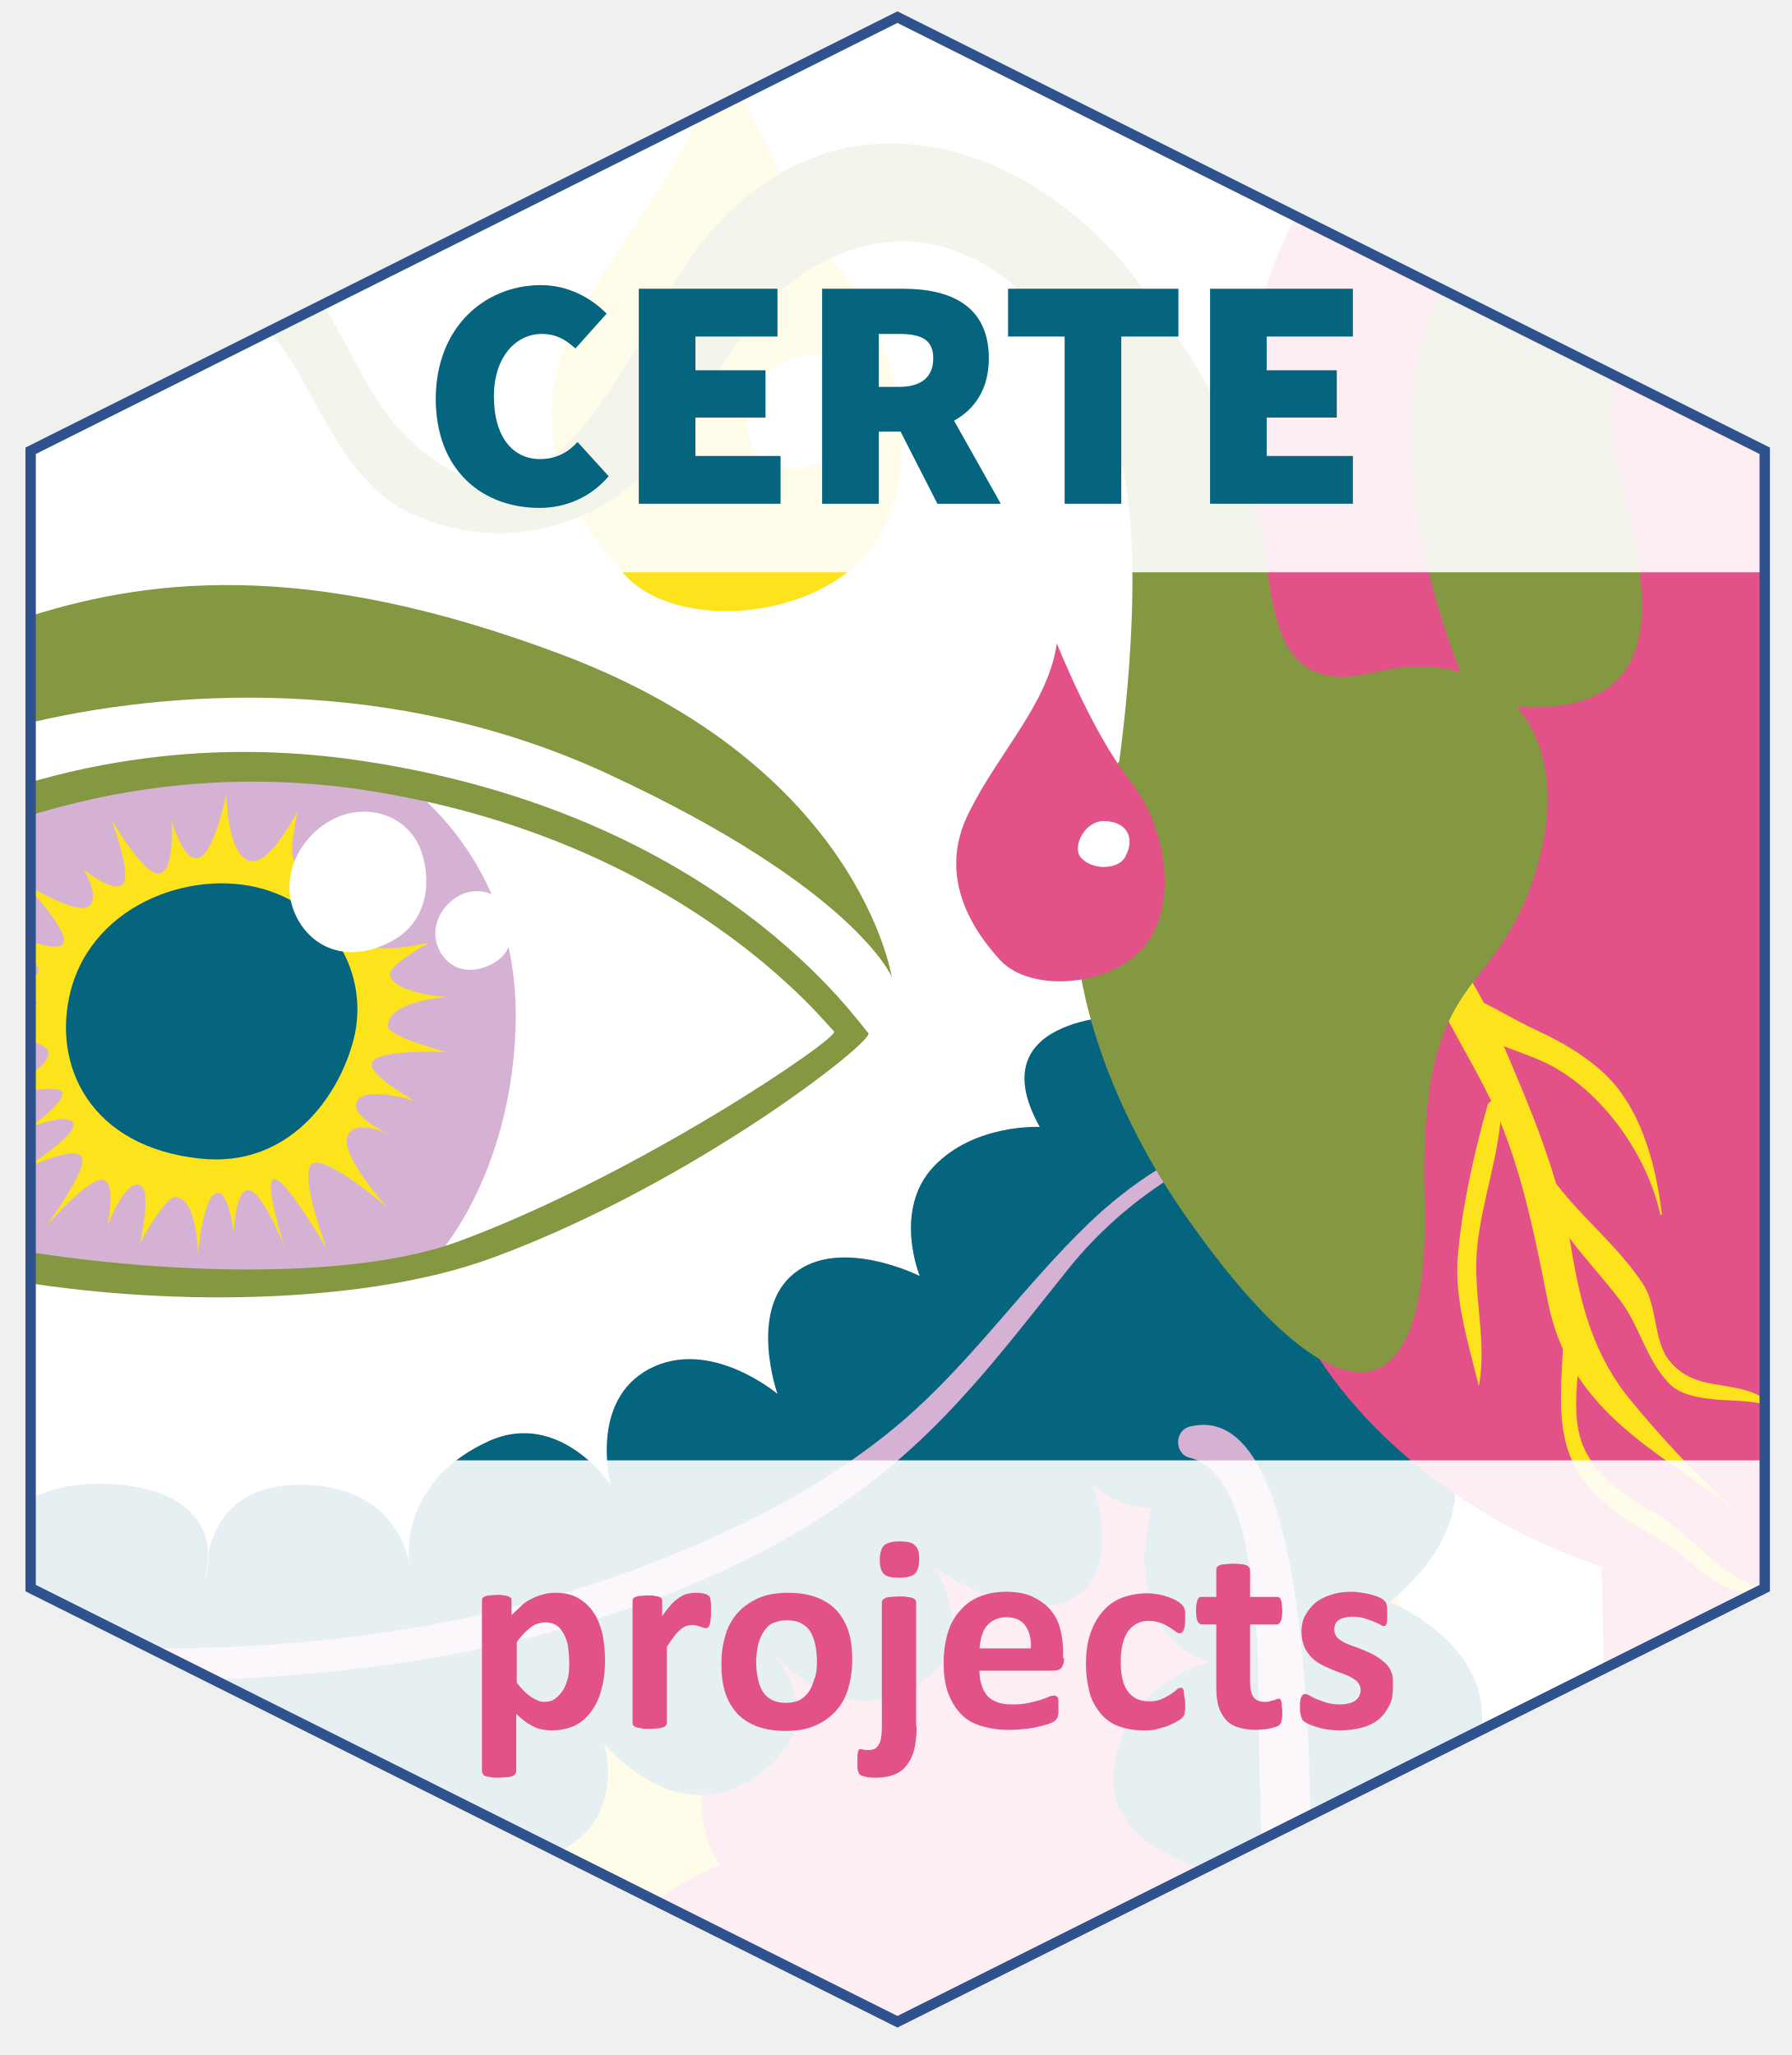
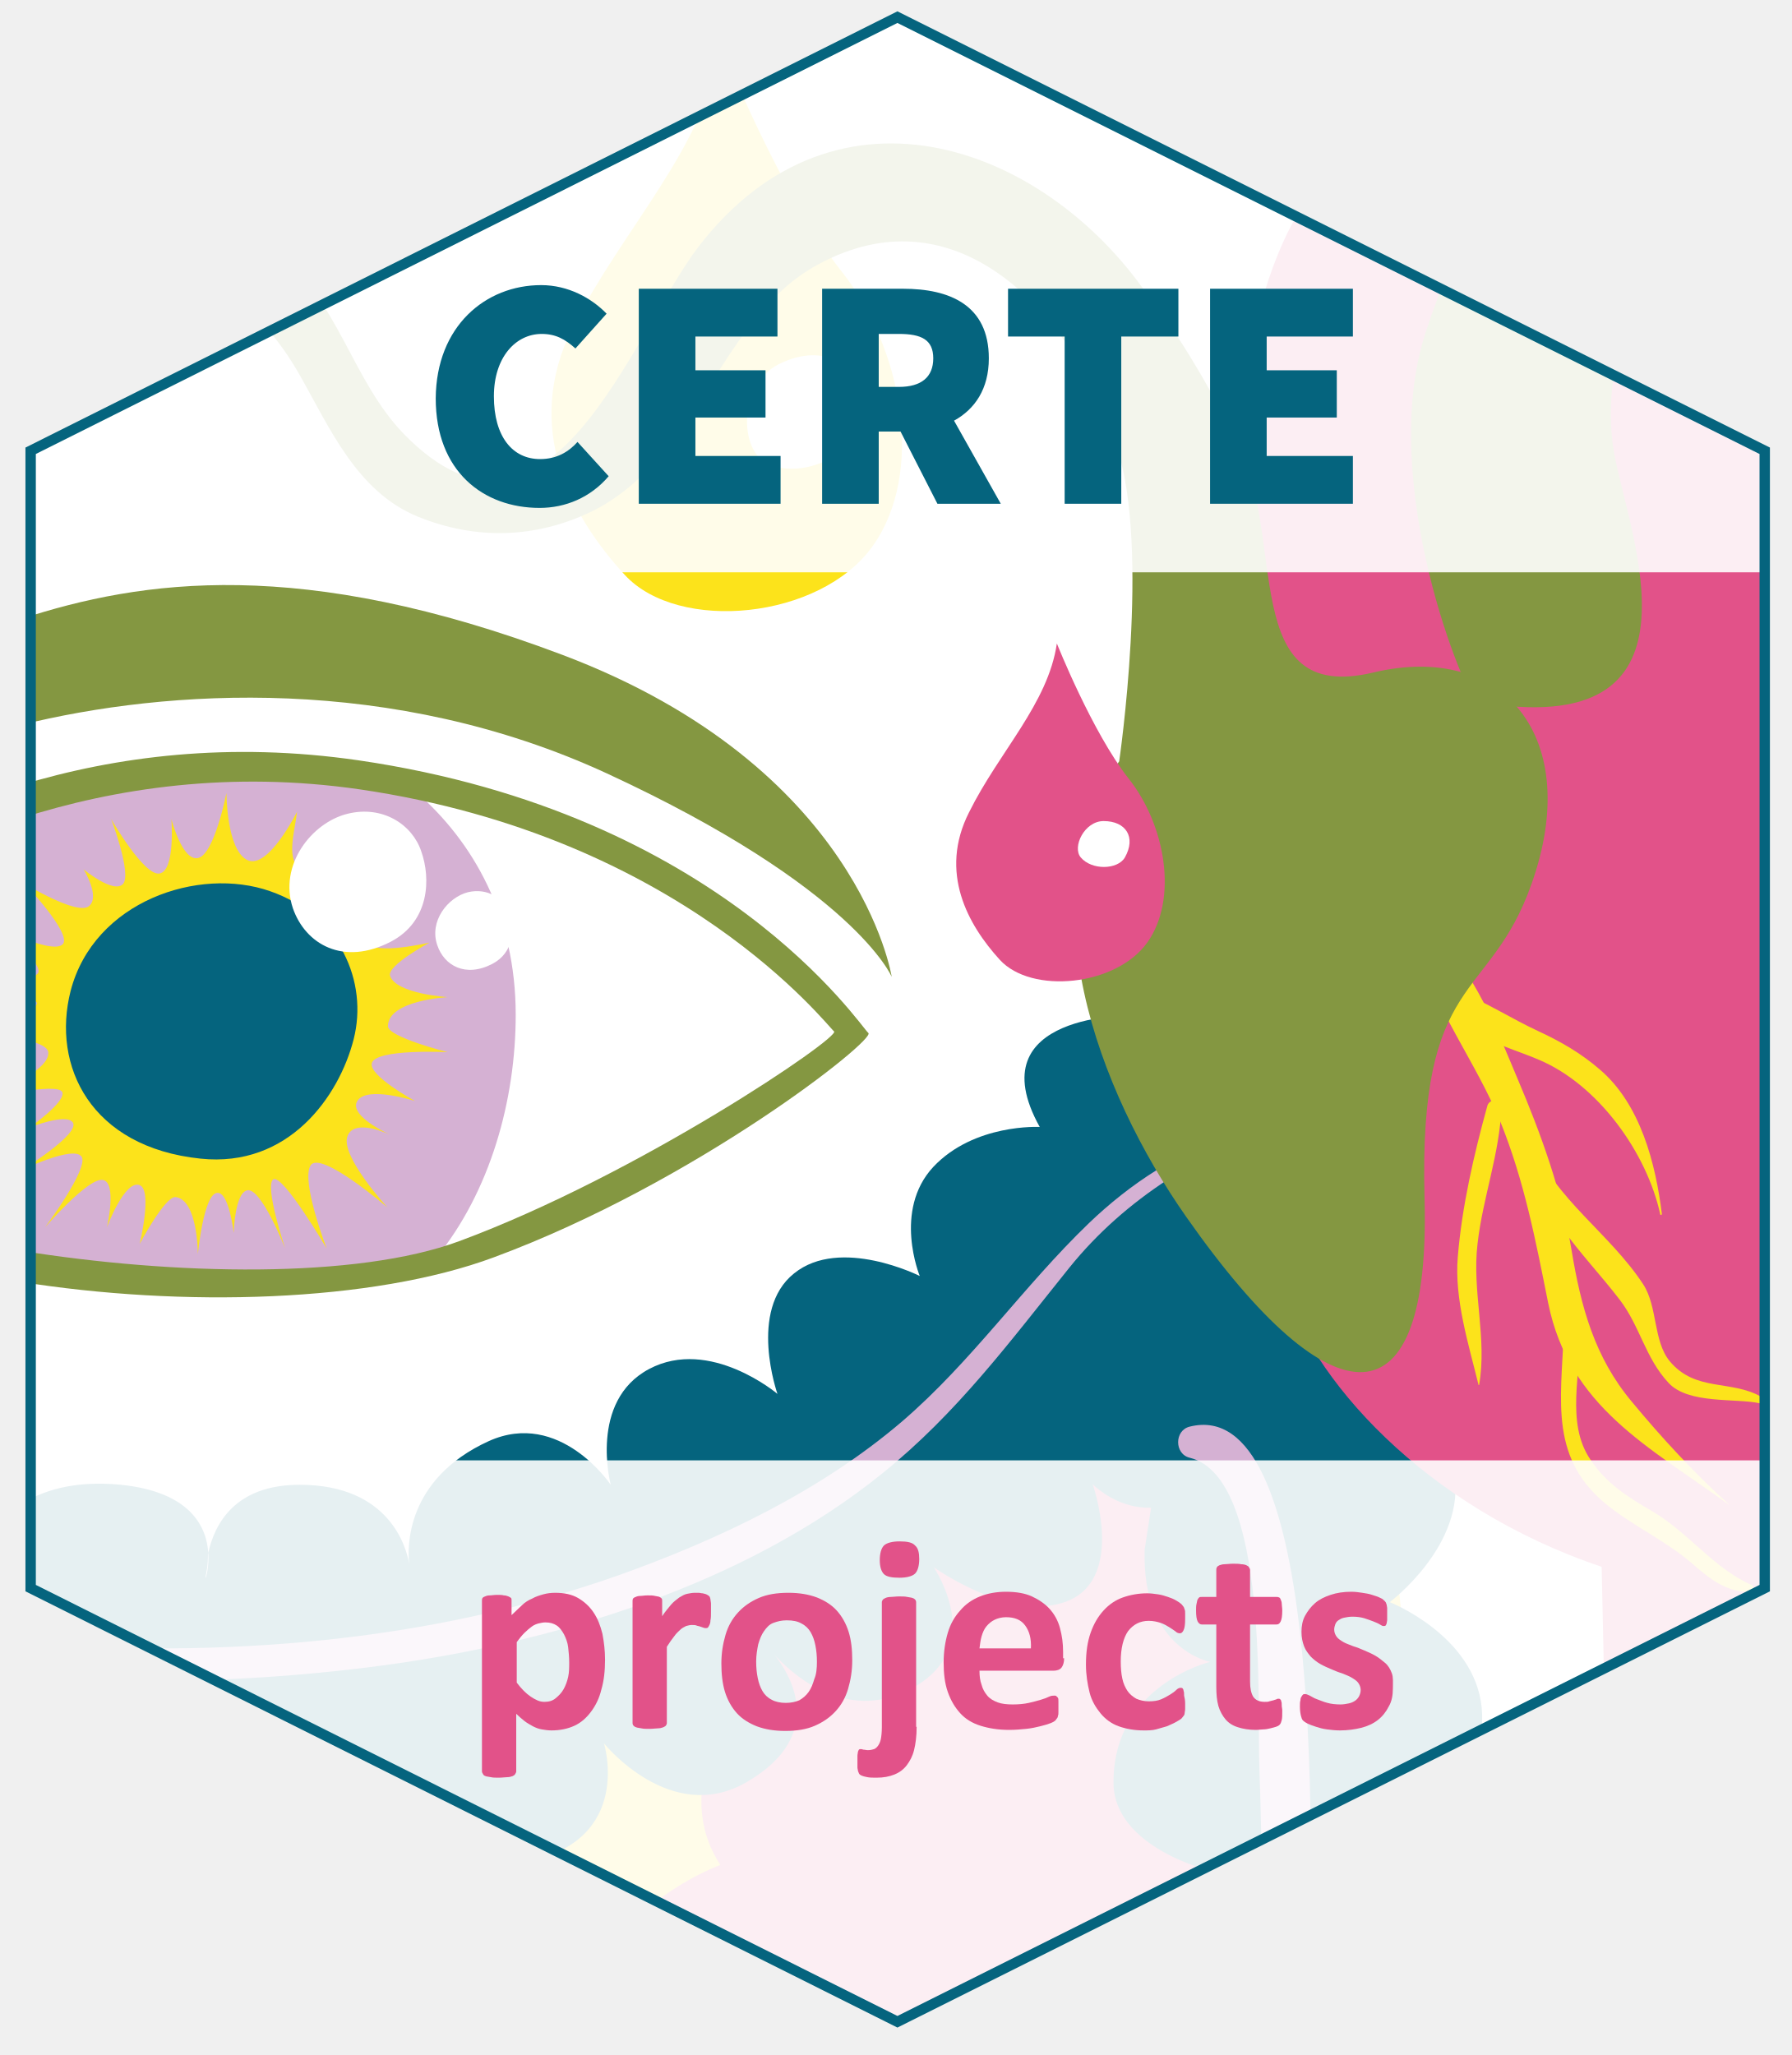
<svg xmlns="http://www.w3.org/2000/svg" xmlns:xlink="http://www.w3.org/1999/xlink" version="1.1" id="Layer_1" x="0px" y="0px" viewBox="0 0 345 395.7" style="enable-background:new 0 0 345 395.7;" xml:space="preserve">
  <style type="text/css">
	.st0{fill:#FFFFFF;}
	.st1{clip-path:url(#SVGID_4_);}
	.st2{clip-path:url(#SVGID_6_);fill:#E25289;}
	.st3{clip-path:url(#SVGID_8_);fill:#E25289;}
	.st4{clip-path:url(#SVGID_10_);fill:#FCE31B;}
	.st5{clip-path:url(#SVGID_12_);fill:#E25289;}
	.st6{clip-path:url(#SVGID_14_);fill:#05647E;}
	.st7{clip-path:url(#SVGID_16_);fill:#05647E;}
	.st8{clip-path:url(#SVGID_18_);fill:#D5B1D3;}
	.st9{clip-path:url(#SVGID_20_);fill:#FCE31B;}
	.st10{clip-path:url(#SVGID_22_);fill:#E25289;}
	.st11{clip-path:url(#SVGID_24_);fill:#FCE31B;}
	.st12{clip-path:url(#SVGID_26_);fill:#FFFFFF;}
	.st13{clip-path:url(#SVGID_28_);fill:#05647E;}
	.st14{clip-path:url(#SVGID_30_);fill:#FFFFFF;}
	.st15{clip-path:url(#SVGID_32_);fill:#FFFFFF;}
	.st16{clip-path:url(#SVGID_34_);fill:#FCE31B;}
	.st17{clip-path:url(#SVGID_36_);fill:#FCE31B;}
	.st18{clip-path:url(#SVGID_38_);fill:#FCE31B;}
	.st19{clip-path:url(#SVGID_40_);fill:#FCE31B;}
	.st20{clip-path:url(#SVGID_42_);fill:#FCE31B;}
	.st21{clip-path:url(#SVGID_44_);fill:#849741;}
	.st22{clip-path:url(#SVGID_46_);fill:#849741;}
	.st23{clip-path:url(#SVGID_48_);fill:#849741;}
	.st24{clip-path:url(#SVGID_50_);fill:#05647E;}
	.st25{clip-path:url(#SVGID_52_);fill:#05647E;}
	.st26{clip-path:url(#SVGID_54_);fill:#05647E;}
	.st27{clip-path:url(#SVGID_56_);fill:#D5B1D3;}
	.st28{clip-path:url(#SVGID_58_);fill:#D5B1D3;}
	.st29{clip-path:url(#SVGID_60_);fill:#849741;}
	.st30{clip-path:url(#SVGID_62_);fill:#E25289;}
	.st31{clip-path:url(#SVGID_64_);fill:#FFFFFF;}
	.st32{opacity:0.9;clip-path:url(#SVGID_66_);fill:#FFFFFF;enable-background:new    ;}
	.st33{opacity:0.9;clip-path:url(#SVGID_68_);fill:#FFFFFF;enable-background:new    ;}
- 	.st34{fill:none;stroke:#2F528F;stroke-width:2;stroke-miterlimit:10;}
+ 	.st34{fill:none;stroke:#05647E;stroke-width:2;stroke-miterlimit:10;}
	.st35{fill:#05647E;}
	.st36{enable-background:new    ;}
	.st37{fill:#E25289;}
</style>
  <g>
    <g>
      <polygon id="SVGID_1_" class="st0" points="172.8,3.3 339.8,86.8 339.8,305.8 172.8,389.3 5.9,305.8 5.9,86.8   " />
    </g>
    <g>
      <defs>
        <polygon id="SVGID_3_" points="172.8,3.3 339.8,86.8 339.8,305.8 172.8,389.3 5.9,305.8 5.9,86.8    " />
      </defs>
      <clipPath id="SVGID_4_">
        <use xlink:href="#SVGID_3_" style="overflow:visible;" />
      </clipPath>
      <g id="logo" class="st1">
        <g>
          <defs>
            <rect id="SVGID_5_" x="3.9" y="14.4" width="337.3" height="386" />
          </defs>
          <clipPath id="SVGID_6_">
            <use xlink:href="#SVGID_5_" style="overflow:visible;" />
          </clipPath>
          <path class="st2" d="M306.1,19.6" />
        </g>
        <g>
          <defs>
            <rect id="SVGID_7_" x="3.9" y="14.4" width="337.3" height="386" />
          </defs>
          <clipPath id="SVGID_8_">
            <use xlink:href="#SVGID_7_" style="overflow:visible;" />
          </clipPath>
          <path class="st3" d="M306.1,19.6c0.7,3.3,5.8,3.2,6.6,0" />
        </g>
        <g>
          <defs>
            <rect id="SVGID_9_" x="3.9" y="14.4" width="337.3" height="386" />
          </defs>
          <clipPath id="SVGID_10_">
            <use xlink:href="#SVGID_9_" style="overflow:visible;" />
          </clipPath>
          <path class="st4" d="M254.3,271.6c-26.4-12.8-106.2,18.5-135.2,26.2C93.7,304.6,49.7,329.2,3.9,328v62.1h266.3      C269.8,344.1,276.1,282.1,254.3,271.6" />
        </g>
        <g>
          <defs>
            <rect id="SVGID_11_" x="3.9" y="14.4" width="337.3" height="386" />
          </defs>
          <clipPath id="SVGID_12_">
            <use xlink:href="#SVGID_11_" style="overflow:visible;" />
          </clipPath>
          <path class="st5" d="M222.7,266.2c-35.1-20.8-96.2-3.3-73.9,52c0,0-22.3,22.3-10.1,40.9c-10.7,4.2-23.1,14-33.5,31.1h8.1h35.2      h94.8C257.4,344.2,253.4,284.4,222.7,266.2" />
        </g>
        <g>
          <defs>
            <rect id="SVGID_13_" x="3.9" y="14.4" width="337.3" height="386" />
          </defs>
          <clipPath id="SVGID_14_">
            <use xlink:href="#SVGID_13_" style="overflow:visible;" />
          </clipPath>
          <path class="st6" d="M272.7,380.7c0,0,15.5-4.4,12.7-16.9s-12.7-16.2-12.7-16.2s14-4.8,12.6-18.8c-1.4-13.9-17.7-20.3-17.7-20.3      s14.8-11.1,12.4-24.9c-2.3-13.8-17.8-14.7-17.8-14.7c5.3-6.9,20.2-9.5-6.1-35.1c-20.6-20-23.3-0.7-30.7,4.4      c-7.4,5.1,0,27.5,0,27.5l-5,32.7C219.8,317.6,233,320,233,320s-18.6,4.4-18.6,23.2c0,12.7,18.9,17.1,18.9,17.1      s-20.3,8-16.7,25.9c0.3,1.4,0.6,2.7,1.1,3.9h66.8C281,382.8,272.7,380.7,272.7,380.7" />
        </g>
        <g>
          <defs>
            <rect id="SVGID_15_" x="3.9" y="14.4" width="337.3" height="386" />
          </defs>
          <clipPath id="SVGID_16_">
            <use xlink:href="#SVGID_15_" style="overflow:visible;" />
          </clipPath>
          <path class="st7" d="M15.6,352c0,0,7.6,30.7,27.7,1.2c0,0,2.9,13.7,18.8,11.1c20.4-3.4,18.7-16.7,18.7-16.7s5.2,14,20.5,10.9      c20.8-4.1,15-22.8,15-22.8s12.8,15.9,27.4,7.5c16.1-9.3,8-21.4,5.4-24.6c-0.4-0.5-0.7-0.8-0.7-0.8s0.3,0.3,0.7,0.8      c2.7,3,13.4,13.5,26.3,6.6c15-8,4.4-23.4,4.4-23.4s15.6,11.1,26.2,6.3c10.6-4.8,4.4-22.3,4.4-22.3s12.9,13.4,27-5.9      s0-34.3,0-34.3s20.8,6.6,27.9-12.4c7.2-19-21.1-56.5-47.1-37.7c0,0-30.3-0.6-18,21.5c0,0-12.6-0.7-20.5,7.7      c-7.8,8.4-2.6,21-2.6,21s-15.3-7.7-24.2-0.5c-8.9,7.1-3.2,23.2-3.2,23.2s-13-11-24.7-4.8s-7.4,22.3-7.4,22.3s-9.8-14.6-23.5-8.4      c-16,7.3-15.7,20.5-15.3,23.7c0.1,0.5,0.1,0.7,0.1,0.7s0-0.3-0.1-0.7c-0.5-3.1-3.7-15.3-21.1-15.3c-12.6,0-16.4,7.7-17.6,13.1      c0.2,2.8-0.5,4.9-0.5,4.9s-0.1-2.1,0.5-4.9c-0.3-4.8-3.2-11.7-16.8-13.1C14.1,285,8,287.1,4,289.7v74.1      C13,361.1,15.6,352,15.6,352" />
        </g>
        <g>
          <defs>
            <rect id="SVGID_17_" x="3.9" y="14.4" width="337.3" height="386" />
          </defs>
          <clipPath id="SVGID_18_">
            <use xlink:href="#SVGID_17_" style="overflow:visible;" />
          </clipPath>
          <path class="st8" d="M32.8,248.1c3.3,0.2,6.6,0.4,9.8,0.6c9.2,0.2,18.2-0.9,27.2-2.3c1.6-1,3.4-1.6,5.4-1.6c0.1,0,0.2,0,0.3,0      c0.1,0,0.1,0,0.1,0c0.5-0.1,1.1-0.3,1.6-0.5c1.3-0.5,2.6-1,4-1.4c0.9-0.3,1.8-0.5,2.7-0.6c10.5-12.8,15.4-30.5,15.4-46.9      c0-18.9-8.1-33.3-19.3-43c-13.1-2-26.3-4-39.6-3.8c-10.1,0.2-19.9,1.6-29.8,3.7c-2,0.4-4.4,0.7-6.8,1v91      c2.9,0.1,5.7,0.3,8.5,0.8C19.2,246.4,25.9,247.6,32.8,248.1" />
        </g>
        <g>
          <defs>
            <rect id="SVGID_19_" x="3.9" y="14.4" width="337.3" height="386" />
          </defs>
          <clipPath id="SVGID_20_">
            <use xlink:href="#SVGID_19_" style="overflow:visible;" />
          </clipPath>
          <path class="st9" d="M12,210.3c0.7,1.9-6.3,6.8-6.3,6.8s7-2.8,8.3-1c1.6,2.2-9.8,9.2-9.8,9.2s9.9-4.8,11.5-2.6      c1.5,2.2-7,13.6-7,13.6s8.3-9.6,11.1-9.1s0.8,9.1,0.8,9.1s3.4-9.2,6.3-8.1c2.5,1,0,11.3,0,11.3s4.9-9.2,6.9-9      c4.3,0.5,4.3,11,4.3,11s1.1-11.6,3.7-11.8c2.3-0.3,3.2,7.7,3.2,7.7s0.2-7.7,2.6-8.2c2.7-0.6,7.3,11.2,7.3,11.2s-4-12-2.3-13.3      c1.8-1.2,10.3,13.3,10.3,13.3s-5-13-3.1-16s14.8,8.1,14.8,8.1s-9.1-9.9-7.7-13.7c1.1-3.1,6.3-1.2,8.2-0.3c-2.1-1-7.8-4-6.3-6.5      c1.8-3,11.1,0,11.1,0s-9-4.9-8.3-7.3c0.8-2.8,14.6-2.1,14.6-2.1s-11.5-2.9-11.5-5c0-5,11.5-5.6,11.5-5.6s-9.9-0.6-11.1-4.1      c-0.6-2,7.6-6.4,7.6-6.4S72,184,71,181.5c-1.4-3.6,7.6-16.1,7.6-16.1s-7.7,8-11.7,6.6c-3.9-1.3,1.1-15.7,1.1-15.7      s-6.5,13.1-9.8,11.3s-1.5-7.1-1-11.3c0,0-5.6,11.3-9.6,9.3s-4-12.9-4-12.9s-2.3,11.7-5.4,12.5c-3.1,0.8-5.2-7.5-5.2-7.5      s0.8,10-2.3,10.5c-3,0.5-9.3-10.5-9.3-10.5s4,10.5,2.3,12.5c-1.8,2-7.6-2.8-7.6-2.8s3.3,5.3,1,7.1s-12.3-4.3-12.3-4.3      s9.1,9.6,7.3,11.6c-1.1,1.2-5.2-0.1-8.1-1.3v1.6c1.8,1.9,3.7,4.1,3.4,5.1c-0.2,0.7-1.7,1.1-3.4,1.5v2.7c1.7,0.6,3.1,1.3,3.1,1.8      c-0.1,0.7-1.4,1.5-3.1,2.2v4.6c2.9,0.6,5.3,1.5,5.3,2.7c0.1,1.8-2.4,3.7-5.3,5.3v2.2C7.9,209.6,11.6,209.3,12,210.3" />
        </g>
        <g>
          <defs>
            <rect id="SVGID_21_" x="3.9" y="14.4" width="337.3" height="386" />
          </defs>
          <clipPath id="SVGID_22_">
            <use xlink:href="#SVGID_21_" style="overflow:visible;" />
          </clipPath>
          <path class="st10" d="M237.3,19.2c4.2,7.6,7.9,15.3,12.2,22.6c-13.4,23.9-10.7,58.9-10.7,58.9c7.4,62.8,43,69.4,43,69.4      c2.9,28.4-35,76.3-35,76.3c5.3,18.9,27.4,43.8,61.6,55.3c0.3,13.8,1.1,49.4,1.5,88.4h31.2V60.6C330.7,38.3,308.2,20.5,286,20" />
        </g>
        <g>
          <defs>
            <rect id="SVGID_23_" x="3.9" y="14.4" width="337.3" height="386" />
          </defs>
          <clipPath id="SVGID_24_">
            <use xlink:href="#SVGID_23_" style="overflow:visible;" />
          </clipPath>
          <path class="st11" d="M138.8,8.6c0,0,11.3,28.6,23.2,43.6s16.1,38.9,6,53s-37.4,16.7-47.7,5.5s-19.8-28.3-10-47.7      C120.2,43.6,135.9,28.2,138.8,8.6" />
        </g>
        <g>
          <defs>
            <rect id="SVGID_25_" x="3.9" y="14.4" width="337.3" height="386" />
          </defs>
          <clipPath id="SVGID_26_">
            <use xlink:href="#SVGID_25_" style="overflow:visible;" />
          </clipPath>
          <path class="st12" d="M150,70.1c-7.8,3.9-7.8,16.6-2.2,19.2c7,3.2,17.4-2.1,17.9-8.6C166.4,70.1,158.9,65.7,150,70.1" />
        </g>
        <g>
          <defs>
            <rect id="SVGID_27_" x="3.9" y="14.4" width="337.3" height="386" />
          </defs>
          <clipPath id="SVGID_28_">
            <use xlink:href="#SVGID_27_" style="overflow:visible;" />
          </clipPath>
          <path class="st13" d="M52,171.6c-13.7-4.8-33.9,1.9-38.4,19.2c-3.7,14.5,3.9,30.1,25,32.3c17,1.8,26.7-12,29.5-23      C70.9,189.1,65.5,176.3,52,171.6" />
        </g>
        <g>
          <defs>
            <rect id="SVGID_29_" x="3.9" y="14.4" width="337.3" height="386" />
          </defs>
          <clipPath id="SVGID_30_">
            <use xlink:href="#SVGID_29_" style="overflow:visible;" />
          </clipPath>
          <path class="st14" d="M66.9,156.7c-6.9,1.7-13.3,9.9-10.5,18.2c2.4,6.9,9.7,11.2,18.9,6.4c7.4-3.9,7.7-12.1,5.8-17.4      C79.4,158.8,73.7,155,66.9,156.7" />
        </g>
        <g>
          <defs>
            <rect id="SVGID_31_" x="3.9" y="14.4" width="337.3" height="386" />
          </defs>
          <clipPath id="SVGID_32_">
            <use xlink:href="#SVGID_31_" style="overflow:visible;" />
          </clipPath>
          <path class="st15" d="M90.1,171.8c-3.9,1-7.5,5.6-5.9,10.2c1.3,3.9,5.4,6.3,10.6,3.6c4.2-2.2,4.3-6.8,3.3-9.7      C97,173,93.9,170.9,90.1,171.8" />
        </g>
        <g>
          <defs>
            <rect id="SVGID_33_" x="3.9" y="14.4" width="337.3" height="386" />
          </defs>
          <clipPath id="SVGID_34_">
            <use xlink:href="#SVGID_33_" style="overflow:visible;" />
          </clipPath>
          <path class="st16" d="M332.8,289.6c-6.7-6.1-12.8-12.7-18.6-19.7c-7.2-8.6-9.8-18.3-11.6-29.2c-1.9-11.4-5.9-22.4-10.4-33      c-3.9-9.2-8.3-21-16.1-27.6c-1.5-1.3-3.6,0.2-3.1,2c2.9,11.8,11.3,22.5,15.9,33.9c4.6,11.4,6.8,22.9,9.2,34.9      c4.1,20.1,19.5,27.7,34.6,38.7C332.8,289.8,332.9,289.7,332.8,289.6" />
        </g>
        <g>
          <defs>
            <rect id="SVGID_35_" x="3.9" y="14.4" width="337.3" height="386" />
          </defs>
          <clipPath id="SVGID_36_">
            <use xlink:href="#SVGID_35_" style="overflow:visible;" />
          </clipPath>
          <path class="st17" d="M320,233.8c-1.2-9.7-4.1-21.2-12-27.9c-3.6-3.1-7.4-5.3-11.7-7.3c-5.2-2.4-10.1-5.6-15.4-7.7      c-1.8-0.7-3.4,1-2.4,2.7c3.5,6.1,11.9,7.9,17.9,10.5c11.3,4.8,20.7,17.8,23.3,29.8C319.7,234,320,233.9,320,233.8" />
        </g>
        <g>
          <defs>
            <rect id="SVGID_37_" x="3.9" y="14.4" width="337.3" height="386" />
          </defs>
          <clipPath id="SVGID_38_">
            <use xlink:href="#SVGID_37_" style="overflow:visible;" />
          </clipPath>
          <path class="st18" d="M294.5,220c0.4,12.5,10.3,21,17.4,30.3c3.9,5.1,4.9,11.2,9.4,16c3.8,4.1,12.9,2.9,17.5,3.9      c0.7,0.2,1.1-0.9,0.4-1.2c-5.9-3.4-12.7-0.9-17.7-6.9c-3.2-3.9-2.3-10.5-5.1-14.8c-6.5-9.9-16.8-16.2-21.5-27.4      C294.8,219.7,294.5,219.8,294.5,220" />
        </g>
        <g>
          <defs>
            <rect id="SVGID_39_" x="3.9" y="14.4" width="337.3" height="386" />
          </defs>
          <clipPath id="SVGID_40_">
            <use xlink:href="#SVGID_39_" style="overflow:visible;" />
          </clipPath>
          <path class="st19" d="M301.1,256.5c-0.5,13.4-2.9,24.7,9,33.8c5.2,4,11,6.6,16,11c3.2,2.8,6.6,5.4,10.9,5.2c0.7,0,0.9-1,0.3-1.3      c-7.2-3.1-12.1-10-19-14.1c-4.8-2.8-9-5.4-12.1-10.1c-4.8-7.1-1.7-16.8-2-24.7C304.1,254.3,301.2,254.6,301.1,256.5" />
        </g>
        <g>
          <defs>
            <rect id="SVGID_41_" x="3.9" y="14.4" width="337.3" height="386" />
          </defs>
          <clipPath id="SVGID_42_">
            <use xlink:href="#SVGID_41_" style="overflow:visible;" />
          </clipPath>
          <path class="st20" d="M284.8,266.7c1.6-9-1.4-18-0.3-27.2c1-8.9,4.3-17.4,4.6-26.4c0.1-1.6-2.3-1.6-2.7-0.2      c-2.6,9.4-4.9,19.4-5.7,29.1c-0.7,8.1,2.1,16.9,4,24.7C284.7,266.7,284.8,266.7,284.8,266.7" />
        </g>
        <g>
          <defs>
            <rect id="SVGID_43_" x="3.9" y="14.4" width="337.3" height="386" />
          </defs>
          <clipPath id="SVGID_44_">
            <use xlink:href="#SVGID_43_" style="overflow:visible;" />
          </clipPath>
          <path class="st21" d="M341.1-22.3c-2.5,1.9-8,5.9-11.4,9C309.1,5.4,286.8,26.4,274.5,64c-9.5,29.1,8,70.8,9.8,71.1      c46.3,8.2,29.3-32.1,26.5-47.9c-4.1-23.4,12.6-52.7,30.3-72.9v-33.7L341.1-22.3z" />
        </g>
        <g>
          <defs>
            <rect id="SVGID_45_" x="3.9" y="14.4" width="337.3" height="386" />
          </defs>
          <clipPath id="SVGID_46_">
            <use xlink:href="#SVGID_45_" style="overflow:visible;" />
          </clipPath>
          <path class="st22" d="M116.8,148.9c47.8,22.1,54.9,39.2,54.9,39.2s-6.2-40.4-63.4-62c-50.3-19-81-14.5-104.3-6.9v20.4      C32.3,132.6,75.6,129.9,116.8,148.9" />
        </g>
        <g>
          <defs>
            <rect id="SVGID_47_" x="3.9" y="14.4" width="337.3" height="386" />
          </defs>
          <clipPath id="SVGID_48_">
            <use xlink:href="#SVGID_47_" style="overflow:visible;" />
          </clipPath>
          <path class="st23" d="M95.1,242.1c38.9-14.4,73.7-42,72.1-43.2c-1.5-1.2-28.3-42.3-98.2-52.5c-24.8-3.6-46.6-0.8-65.1,4.8v6.4      c18.4-5.9,40.6-9.2,65.4-5.6c62.1,9.1,90,45.6,91.3,46.6c1.3,1.1-37.6,27.6-72.2,40.4c-19.7,7.3-54.9,6.6-84.6,1.8v6      C35,251.8,71.7,250.8,95.1,242.1" />
        </g>
        <g>
          <defs>
            <rect id="SVGID_49_" x="3.9" y="14.4" width="337.3" height="386" />
          </defs>
          <clipPath id="SVGID_50_">
            <use xlink:href="#SVGID_49_" style="overflow:visible;" />
          </clipPath>
          <path class="st24" d="M39.5,303.7c0,0,0.7-2.1,0.5-4.9C39.4,301.6,39.5,303.7,39.5,303.7" />
        </g>
        <g>
          <defs>
            <rect id="SVGID_51_" x="3.9" y="14.4" width="337.3" height="386" />
          </defs>
          <clipPath id="SVGID_52_">
            <use xlink:href="#SVGID_51_" style="overflow:visible;" />
          </clipPath>
          <path class="st25" d="M149.1,318.6c-0.4-0.5-0.7-0.8-0.7-0.8S148.6,318.1,149.1,318.6" />
        </g>
        <g>
          <defs>
            <rect id="SVGID_53_" x="3.9" y="14.4" width="337.3" height="386" />
          </defs>
          <clipPath id="SVGID_54_">
            <use xlink:href="#SVGID_53_" style="overflow:visible;" />
          </clipPath>
          <path class="st26" d="M78.8,301.1c0,0.5,0.1,0.7,0.1,0.7S78.9,301.6,78.8,301.1" />
        </g>
        <g>
          <defs>
            <rect id="SVGID_55_" x="3.9" y="14.4" width="337.3" height="386" />
          </defs>
          <clipPath id="SVGID_56_">
            <use xlink:href="#SVGID_55_" style="overflow:visible;" />
          </clipPath>
          <path class="st27" d="M73.6,320.7c33.4-4.5,69.7-15.5,96.3-37c14.4-11.6,24.5-25.3,36-39.6c5.4-6.7,11.8-12.3,19-17      c14.7-9.7,24.9-2.6,35.4,8.3c1.7,1.8,4.1-0.5,3.2-2.5c-12.3-26.1-38.6-12-53.8,2.6c-12.7,12.2-22.5,26.6-36,38.2      c-15.8,13.5-35.4,22.8-54.8,29.7c-36.7,12.9-76.2,15.9-114.9,13v6.5C27.1,324.4,50.4,323.8,73.6,320.7" />
        </g>
        <g>
          <defs>
            <rect id="SVGID_57_" x="3.9" y="14.4" width="337.3" height="386" />
          </defs>
          <clipPath id="SVGID_58_">
            <use xlink:href="#SVGID_57_" style="overflow:visible;" />
          </clipPath>
          <path class="st28" d="M229.1,274.7c-3,0.7-3,5.3,0,6c15.4,3.8,12.9,48.2,13.4,59.9c0.6,16.5,0.6,33,0.4,49.5h8.9      C253.4,347.2,253.7,268.6,229.1,274.7" />
        </g>
        <g>
          <defs>
            <rect id="SVGID_59_" x="3.9" y="14.4" width="337.3" height="386" />
          </defs>
          <clipPath id="SVGID_60_">
            <use xlink:href="#SVGID_59_" style="overflow:visible;" />
          </clipPath>
          <path class="st29" d="M57.7,72.2c5.8,10.2,11,22.5,22.8,27.3c11.1,4.5,22.6,4.2,33.4-1c20.4-10,24.5-37,43.3-47.4      c24.2-13.4,45.1,4.2,56.1,29.4c0.5,1.9,1.1,3.8,1.8,5.8c6.4,19.4,0.4,60.3,0.4,60.3c-18.3,25.9-4,63.6,12.9,87.7      c28.4,40.5,47.1,40.4,45.9-3.5c-1.2-43.7,12.5-37.6,20.6-60.6c10-28.1-5.3-46.7-30.5-40.7c-26.1,6.2-16.5-25.8-26.2-44.6      c-6.7-13-12.1-21.6-16.3-26.7c-19.6-29.9-60.6-45.5-87.4-10.7c-12.8,16.7-28.7,64.9-56.8,36c-10-10.4-12.4-25.4-24.3-34.8      c-10.8-8.5-27.8-9.2-39.9-3.5C10.1,46.8,7,48.7,4,50.8v23.1C22.3,56.3,41.3,43.5,57.7,72.2" />
        </g>
        <g>
          <defs>
            <rect id="SVGID_61_" x="3.9" y="14.4" width="337.3" height="386" />
          </defs>
          <clipPath id="SVGID_62_">
            <use xlink:href="#SVGID_61_" style="overflow:visible;" />
          </clipPath>
          <path class="st30" d="M203.5,123.9c0,0,6.8,17.1,13.8,26c7.1,8.9,9.6,23.2,3.6,31.6c-6,8.4-22.3,10-28.4,3.3      c-6.1-6.7-11.8-16.8-5.9-28.4C192.4,144.7,201.8,135.5,203.5,123.9" />
        </g>
        <g>
          <defs>
            <rect id="SVGID_63_" x="3.9" y="14.4" width="337.3" height="386" />
          </defs>
          <clipPath id="SVGID_64_">
            <use xlink:href="#SVGID_63_" style="overflow:visible;" />
          </clipPath>
          <path class="st31" d="M212.5,158.1c-3.7,0-6.1,5-4.4,7c2.1,2.5,7.1,2.4,8.5,0C218.8,161.2,216.8,158.1,212.5,158.1" />
        </g>
      </g>
    </g>
    <g>
      <defs>
        <polygon id="SVGID_65_" points="172.8,3.3 339.8,86.8 339.8,305.8 172.8,389.3 5.9,305.8 5.9,86.8    " />
      </defs>
      <clipPath id="SVGID_66_">
        <use xlink:href="#SVGID_65_" style="overflow:visible;" />
      </clipPath>
      <rect id="lower_opac" x="-0.6" y="281.2" class="st32" width="356" height="124.3" />
    </g>
    <g>
      <defs>
        <polygon id="SVGID_67_" points="172.8,3.3 339.8,86.8 339.8,305.8 172.8,389.3 5.9,305.8 5.9,86.8    " />
      </defs>
      <clipPath id="SVGID_68_">
        <use xlink:href="#SVGID_67_" style="overflow:visible;" />
      </clipPath>
      <rect id="upper_opac" x="-4.3" y="-14.1" class="st33" width="356" height="124.3" />
    </g>
    <g>
      <polygon id="SVGID_2_" class="st34" points="172.8,3.3 339.8,86.8 339.8,305.8 172.8,389.3 5.9,305.8 5.9,86.8   " />
    </g>
  </g>
  <g id="Certe">
    <path class="st35" d="M104.2,54.9c5.2,0,9.7,2.5,12.6,5.5l-6,6.7c-2-1.8-3.8-2.8-6.5-2.8c-5,0-9.2,4.5-9.2,12   c0,7.8,3.6,12.1,8.9,12.1c3.2,0,5.5-1.4,7.2-3.3l6,6.6c-3.5,4.1-8.3,6.1-13.3,6.1c-10.8,0-20-7-20-21.1   C84,62.8,93.5,54.9,104.2,54.9" />
    <polygon class="st35" points="123,55.6 149.7,55.6 149.7,64.8 133.9,64.8 133.9,71.3 147.4,71.3 147.4,80.4 133.9,80.4 133.9,87.8    150.3,87.8 150.3,97 123,97  " />
    <path class="st35" d="M180.5,97l-7.1-13.9h-4.2V97h-10.9V55.6h15.6c8.9,0,16.5,3.1,16.5,13.4c0,5.9-2.7,9.8-6.7,12l9,16H180.5z    M169.2,74.5h3.9c4.3,0,6.6-1.9,6.6-5.5s-2.3-4.7-6.6-4.7h-3.9V74.5z" />
    <polygon class="st35" points="205,64.8 194.1,64.8 194.1,55.6 226.9,55.6 226.9,64.8 215.9,64.8 215.9,97 205,97  " />
    <polygon class="st35" points="233,55.6 260.5,55.6 260.5,64.8 243.9,64.8 243.9,71.3 257.4,71.3 257.4,80.4 243.9,80.4 243.9,87.8    260.5,87.8 260.5,97 233,97  " />
  </g>
  <g class="st36">
    <path class="st37" d="M116.5,319.6c0,2.1-0.2,4-0.7,5.7c-0.4,1.7-1.1,3.1-2,4.3c-0.9,1.2-1.9,2.1-3.2,2.7c-1.3,0.6-2.8,0.9-4.4,0.9   c-0.7,0-1.3-0.1-1.9-0.2c-0.6-0.1-1.1-0.3-1.7-0.6c-0.5-0.3-1.1-0.6-1.6-1s-1.1-0.9-1.6-1.4v11.1c0,0.2-0.1,0.3-0.2,0.5   s-0.3,0.3-0.5,0.4c-0.3,0.1-0.6,0.2-1,0.2s-1,0.1-1.6,0.1c-0.7,0-1.2,0-1.6-0.1s-0.8-0.1-1-0.2c-0.3-0.1-0.4-0.2-0.5-0.4   s-0.2-0.3-0.2-0.5v-32.9c0-0.2,0-0.3,0.1-0.5c0.1-0.1,0.2-0.2,0.5-0.3c0.2-0.1,0.5-0.2,0.9-0.2c0.4,0,0.8-0.1,1.4-0.1   c0.5,0,1,0,1.3,0.1c0.4,0,0.6,0.1,0.9,0.2c0.2,0.1,0.4,0.2,0.5,0.3c0.1,0.1,0.1,0.3,0.1,0.5v2.8c0.7-0.7,1.4-1.3,2-1.9s1.3-1,2-1.3   c0.7-0.4,1.4-0.6,2.1-0.8c0.7-0.2,1.5-0.3,2.3-0.3c1.7,0,3.2,0.3,4.4,1c1.2,0.7,2.2,1.6,3,2.8s1.3,2.5,1.7,4.1   C116.3,316.2,116.5,317.8,116.5,319.6z M109.6,320.1c0-1-0.1-2-0.2-2.9c-0.1-0.9-0.4-1.7-0.8-2.5c-0.4-0.7-0.8-1.3-1.4-1.7   c-0.6-0.4-1.3-0.6-2.2-0.6c-0.4,0-0.9,0.1-1.3,0.2c-0.4,0.1-0.9,0.3-1.3,0.6s-0.9,0.7-1.4,1.2s-1,1.1-1.5,1.8v7.8   c0.9,1.2,1.8,2.1,2.7,2.7s1.7,1,2.6,1c0.9,0,1.6-0.2,2.2-0.7s1.1-1,1.5-1.7c0.4-0.7,0.7-1.5,0.9-2.4S109.6,321,109.6,320.1z" />
    <path class="st37" d="M136.9,310.4c0,0.6,0,1.2-0.1,1.6c0,0.4-0.1,0.7-0.2,0.9c-0.1,0.2-0.2,0.4-0.3,0.5c-0.1,0.1-0.3,0.1-0.4,0.1   c-0.1,0-0.3,0-0.5-0.1c-0.2-0.1-0.4-0.1-0.6-0.2c-0.2-0.1-0.5-0.1-0.7-0.2s-0.6-0.1-0.9-0.1c-0.4,0-0.7,0.1-1.1,0.2   c-0.4,0.2-0.8,0.4-1.1,0.7s-0.8,0.7-1.2,1.3c-0.4,0.5-0.9,1.2-1.4,2v14.7c0,0.2-0.1,0.3-0.2,0.5c-0.1,0.1-0.3,0.2-0.5,0.3   c-0.3,0.1-0.6,0.2-1,0.2s-1,0.1-1.6,0.1c-0.7,0-1.2,0-1.6-0.1s-0.8-0.1-1-0.2c-0.3-0.1-0.4-0.2-0.5-0.3c-0.1-0.1-0.2-0.3-0.2-0.5   v-23.5c0-0.2,0-0.3,0.1-0.5c0.1-0.1,0.2-0.2,0.5-0.3c0.2-0.1,0.5-0.2,0.9-0.2c0.4,0,0.8-0.1,1.4-0.1c0.6,0,1,0,1.4,0.1   s0.7,0.1,0.9,0.2c0.2,0.1,0.3,0.2,0.4,0.3c0.1,0.1,0.1,0.3,0.1,0.5v2.9c0.6-0.9,1.2-1.6,1.7-2.2c0.5-0.6,1.1-1,1.6-1.4   c0.5-0.3,1-0.6,1.5-0.7c0.5-0.1,1-0.2,1.5-0.2c0.2,0,0.5,0,0.7,0c0.3,0,0.5,0.1,0.8,0.1c0.3,0.1,0.5,0.1,0.7,0.2   c0.2,0.1,0.4,0.2,0.5,0.3c0.1,0.1,0.2,0.2,0.2,0.3c0,0.1,0.1,0.2,0.1,0.4c0,0.2,0.1,0.5,0.1,0.8   C136.9,309.3,136.9,309.8,136.9,310.4z" />
    <path class="st37" d="M164.1,319.7c0,2-0.3,3.8-0.8,5.5s-1.3,3.1-2.4,4.3c-1.1,1.2-2.4,2.1-4,2.8c-1.6,0.7-3.5,1-5.7,1   c-2.1,0-3.9-0.3-5.5-0.9c-1.5-0.6-2.8-1.4-3.8-2.5c-1-1.1-1.8-2.5-2.3-4.1c-0.5-1.6-0.7-3.5-0.7-5.5c0-2,0.3-3.8,0.8-5.5   c0.5-1.7,1.3-3.1,2.4-4.3c1.1-1.2,2.4-2.1,4-2.8s3.5-1,5.7-1c2.1,0,3.9,0.3,5.5,0.9c1.5,0.6,2.8,1.4,3.8,2.5c1,1.1,1.8,2.5,2.3,4.1   C163.9,315.8,164.1,317.6,164.1,319.7z M157.3,320c0-1.2-0.1-2.2-0.3-3.2c-0.2-1-0.5-1.8-0.9-2.5c-0.4-0.7-1-1.3-1.8-1.7   c-0.7-0.4-1.6-0.6-2.8-0.6c-1,0-1.8,0.2-2.6,0.5s-1.3,0.9-1.8,1.6s-0.8,1.5-1.1,2.5c-0.2,1-0.4,2.1-0.4,3.3c0,1.2,0.1,2.2,0.3,3.2   c0.2,1,0.5,1.8,0.9,2.5c0.4,0.7,1,1.3,1.8,1.7c0.7,0.4,1.7,0.6,2.7,0.6c1,0,1.9-0.2,2.6-0.5c0.7-0.4,1.3-0.9,1.8-1.6   s0.8-1.5,1.1-2.5C157.2,322.4,157.3,321.2,157.3,320z" />
    <path class="st37" d="M176.5,332.5c0,1.8-0.2,3.3-0.5,4.5s-0.8,2.1-1.4,2.9s-1.4,1.4-2.4,1.8c-1,0.4-2.1,0.6-3.4,0.6   c-0.7,0-1.3,0-1.8-0.1c-0.5-0.1-0.9-0.2-1.1-0.3s-0.4-0.2-0.5-0.4c-0.1-0.2-0.1-0.3-0.2-0.5c0-0.2-0.1-0.4-0.1-0.7c0-0.3,0-0.6,0-1   c0-0.5,0-0.9,0-1.2c0-0.3,0.1-0.6,0.1-0.8c0.1-0.2,0.1-0.3,0.2-0.4c0.1-0.1,0.2-0.1,0.3-0.1c0.1,0,0.3,0,0.5,0.1   c0.3,0,0.6,0.1,0.9,0.1c0.5,0,0.9-0.1,1.2-0.2c0.3-0.1,0.6-0.4,0.8-0.7s0.4-0.7,0.5-1.2c0.1-0.5,0.2-1.3,0.2-2.3v-24.1   c0-0.2,0.1-0.3,0.2-0.5c0.1-0.1,0.3-0.2,0.5-0.3c0.2-0.1,0.6-0.2,1-0.2s1-0.1,1.6-0.1c0.6,0,1.2,0,1.6,0.1s0.8,0.1,1,0.2   c0.3,0.1,0.4,0.2,0.5,0.3c0.1,0.1,0.2,0.3,0.2,0.5V332.5z M177,300.2c0,1.3-0.3,2.3-0.8,2.8s-1.6,0.8-3,0.8c-1.5,0-2.5-0.2-3-0.7   s-0.8-1.4-0.8-2.7c0-1.3,0.3-2.3,0.8-2.8c0.5-0.5,1.6-0.8,3-0.8c1.5,0,2.5,0.2,3,0.8C176.8,298.1,177,299,177,300.2z" />
    <path class="st37" d="M204.9,319.3c0,0.8-0.2,1.4-0.5,1.8s-0.9,0.6-1.5,0.6h-14.3c0,1,0.1,1.9,0.4,2.7c0.2,0.8,0.6,1.5,1.1,2.1   s1.2,1,2,1.3s1.8,0.4,2.9,0.4c1.2,0,2.2-0.1,3.1-0.3c0.9-0.2,1.6-0.4,2.3-0.6s1.2-0.4,1.6-0.6c0.4-0.2,0.8-0.2,1-0.2   c0.2,0,0.3,0,0.4,0.1c0.1,0.1,0.2,0.2,0.3,0.3c0.1,0.2,0.1,0.4,0.1,0.7c0,0.3,0,0.7,0,1.1c0,0.4,0,0.7,0,1c0,0.3,0,0.5-0.1,0.7   c0,0.2-0.1,0.4-0.2,0.5c-0.1,0.1-0.2,0.3-0.3,0.4s-0.4,0.3-0.9,0.5c-0.5,0.2-1.2,0.4-2,0.6c-0.8,0.2-1.7,0.4-2.7,0.5   c-1,0.1-2.1,0.2-3.3,0.2c-2.1,0-3.9-0.3-5.5-0.8s-2.9-1.3-3.9-2.4s-1.8-2.4-2.4-4.1s-0.8-3.6-0.8-5.7c0-2.1,0.3-4,0.8-5.7   c0.5-1.7,1.3-3.1,2.4-4.3c1-1.2,2.3-2.1,3.8-2.7s3.2-0.9,5-0.9c2,0,3.7,0.3,5,0.9s2.5,1.4,3.4,2.4c0.9,1,1.6,2.2,2,3.7   s0.6,2.9,0.6,4.6V319.3z M198.5,317.4c0.1-1.9-0.3-3.3-1.1-4.4c-0.8-1.1-2-1.6-3.7-1.6c-0.8,0-1.6,0.2-2.2,0.5s-1.1,0.7-1.6,1.3   c-0.4,0.5-0.7,1.2-0.9,1.9c-0.2,0.7-0.3,1.5-0.4,2.3H198.5z" />
    <path class="st37" d="M228.2,328c0,0.5,0,0.8,0,1.1c0,0.3-0.1,0.6-0.1,0.8s-0.1,0.4-0.2,0.5c-0.1,0.1-0.2,0.3-0.4,0.5   c-0.2,0.2-0.6,0.4-1.1,0.7c-0.5,0.3-1.1,0.5-1.7,0.8c-0.7,0.2-1.4,0.4-2.1,0.6s-1.6,0.2-2.4,0.2c-1.8,0-3.4-0.3-4.8-0.8   s-2.6-1.4-3.5-2.5c-0.9-1.1-1.7-2.4-2.1-4s-0.7-3.4-0.7-5.4c0-2.4,0.3-4.4,0.9-6.1c0.6-1.7,1.4-3.1,2.5-4.3s2.3-2,3.7-2.5   c1.4-0.5,3-0.8,4.7-0.8c0.7,0,1.4,0.1,2.1,0.2s1.3,0.3,1.9,0.5s1.1,0.4,1.6,0.7s0.8,0.5,1,0.7c0.2,0.2,0.3,0.4,0.4,0.5   c0.1,0.1,0.1,0.3,0.2,0.5s0.1,0.5,0.1,0.8s0,0.7,0,1.1c0,1-0.1,1.7-0.3,2.1c-0.2,0.4-0.4,0.6-0.7,0.6c-0.3,0-0.6-0.1-0.9-0.4   c-0.3-0.2-0.7-0.5-1.2-0.8c-0.5-0.3-1-0.6-1.6-0.8s-1.4-0.4-2.3-0.4c-1.7,0-3,0.7-4,2c-0.9,1.3-1.4,3.3-1.4,5.8   c0,1.3,0.1,2.4,0.3,3.3c0.2,1,0.6,1.8,1,2.4s1,1.1,1.7,1.5c0.7,0.3,1.5,0.5,2.4,0.5c0.9,0,1.7-0.1,2.4-0.4s1.2-0.6,1.7-0.9   c0.5-0.3,0.9-0.6,1.2-0.9c0.3-0.3,0.6-0.4,0.8-0.4c0.2,0,0.3,0,0.4,0.1s0.2,0.3,0.2,0.5c0.1,0.2,0.1,0.5,0.1,0.9   C228.1,326.9,228.2,327.4,228.2,328z" />
    <path class="st37" d="M246.9,329.4c0,0.8,0,1.4-0.1,1.8c-0.1,0.4-0.2,0.7-0.4,0.9s-0.4,0.3-0.7,0.4c-0.3,0.1-0.7,0.2-1.1,0.3   c-0.4,0.1-0.9,0.2-1.3,0.2s-1,0.1-1.5,0.1c-1.3,0-2.5-0.2-3.4-0.5c-1-0.3-1.8-0.8-2.4-1.5s-1.1-1.6-1.4-2.6   c-0.3-1.1-0.4-2.3-0.4-3.7v-12h-2.8c-0.3,0-0.6-0.2-0.8-0.6c-0.2-0.4-0.3-1.1-0.3-2.1c0-0.5,0-0.9,0.1-1.3s0.1-0.6,0.2-0.8   c0.1-0.2,0.2-0.3,0.3-0.4s0.3-0.1,0.5-0.1h2.8v-5.2c0-0.2,0-0.3,0.1-0.5s0.3-0.3,0.5-0.4c0.3-0.1,0.6-0.2,1-0.2   c0.4,0,1-0.1,1.6-0.1c0.6,0,1.2,0,1.6,0.1c0.4,0,0.8,0.1,1,0.2c0.2,0.1,0.4,0.2,0.5,0.4s0.2,0.3,0.2,0.5v5.2h5.1   c0.2,0,0.3,0,0.5,0.1s0.2,0.2,0.3,0.4c0.1,0.2,0.2,0.5,0.2,0.8s0.1,0.8,0.1,1.3c0,1-0.1,1.7-0.3,2.1c-0.2,0.4-0.4,0.6-0.8,0.6h-5.1   v11c0,1.3,0.2,2.2,0.6,2.9c0.4,0.6,1.1,1,2.2,1c0.4,0,0.7,0,0.9-0.1c0.3-0.1,0.5-0.1,0.8-0.2c0.2-0.1,0.4-0.1,0.6-0.2   c0.1-0.1,0.3-0.1,0.4-0.1c0.1,0,0.2,0,0.3,0.1c0.1,0.1,0.2,0.2,0.2,0.4c0.1,0.2,0.1,0.4,0.1,0.8S246.9,328.9,246.9,329.4z" />
    <path class="st37" d="M268.2,325.1c0,1.3-0.2,2.5-0.8,3.5c-0.5,1-1.2,1.9-2.1,2.6s-2,1.2-3.2,1.5c-1.2,0.3-2.6,0.5-4.1,0.5   c-0.9,0-1.7-0.1-2.5-0.2c-0.8-0.1-1.5-0.3-2.1-0.5c-0.6-0.2-1.2-0.4-1.6-0.6s-0.7-0.4-0.9-0.6c-0.2-0.2-0.3-0.5-0.4-0.9   c-0.1-0.4-0.2-1-0.2-1.8c0-0.5,0-0.9,0.1-1.2c0-0.3,0.1-0.6,0.2-0.7c0.1-0.2,0.2-0.3,0.3-0.4s0.2-0.1,0.4-0.1   c0.2,0,0.5,0.1,0.9,0.3c0.4,0.2,0.8,0.5,1.4,0.7s1.2,0.5,2,0.7c0.7,0.2,1.6,0.3,2.5,0.3c0.6,0,1.1-0.1,1.6-0.2   c0.5-0.1,0.9-0.3,1.2-0.5c0.3-0.2,0.6-0.5,0.8-0.9s0.3-0.8,0.3-1.2c0-0.5-0.2-1-0.5-1.4c-0.3-0.4-0.8-0.7-1.3-1   c-0.5-0.3-1.1-0.5-1.8-0.8c-0.7-0.2-1.4-0.5-2.1-0.8c-0.7-0.3-1.4-0.6-2.1-1c-0.7-0.4-1.3-0.9-1.8-1.4c-0.5-0.6-1-1.2-1.3-2   c-0.3-0.8-0.5-1.7-0.5-2.8c0-1.1,0.2-2.2,0.7-3.1s1.1-1.7,1.9-2.4s1.8-1.2,3-1.6c1.2-0.4,2.5-0.6,4-0.6c0.7,0,1.5,0.1,2.1,0.2   c0.7,0.1,1.3,0.2,1.9,0.4s1,0.3,1.4,0.5c0.4,0.2,0.7,0.3,0.8,0.5c0.2,0.1,0.3,0.3,0.4,0.4c0.1,0.1,0.1,0.3,0.2,0.5   c0,0.2,0.1,0.4,0.1,0.7c0,0.3,0,0.6,0,1c0,0.5,0,0.9,0,1.2c0,0.3-0.1,0.5-0.1,0.7c-0.1,0.2-0.1,0.3-0.2,0.4   c-0.1,0.1-0.2,0.1-0.4,0.1c-0.2,0-0.4-0.1-0.7-0.3c-0.3-0.2-0.8-0.4-1.3-0.6c-0.5-0.2-1.1-0.4-1.7-0.6c-0.7-0.2-1.4-0.3-2.3-0.3   c-0.6,0-1.1,0.1-1.6,0.2s-0.8,0.3-1.1,0.5s-0.5,0.5-0.6,0.8s-0.2,0.6-0.2,1c0,0.5,0.2,1,0.5,1.4s0.8,0.7,1.3,1s1.2,0.5,1.9,0.8   c0.7,0.2,1.4,0.5,2.1,0.8c0.7,0.3,1.4,0.6,2.1,1c0.7,0.4,1.3,0.9,1.9,1.4s1,1.2,1.3,2S268.2,324,268.2,325.1z" />
  </g>
</svg>
